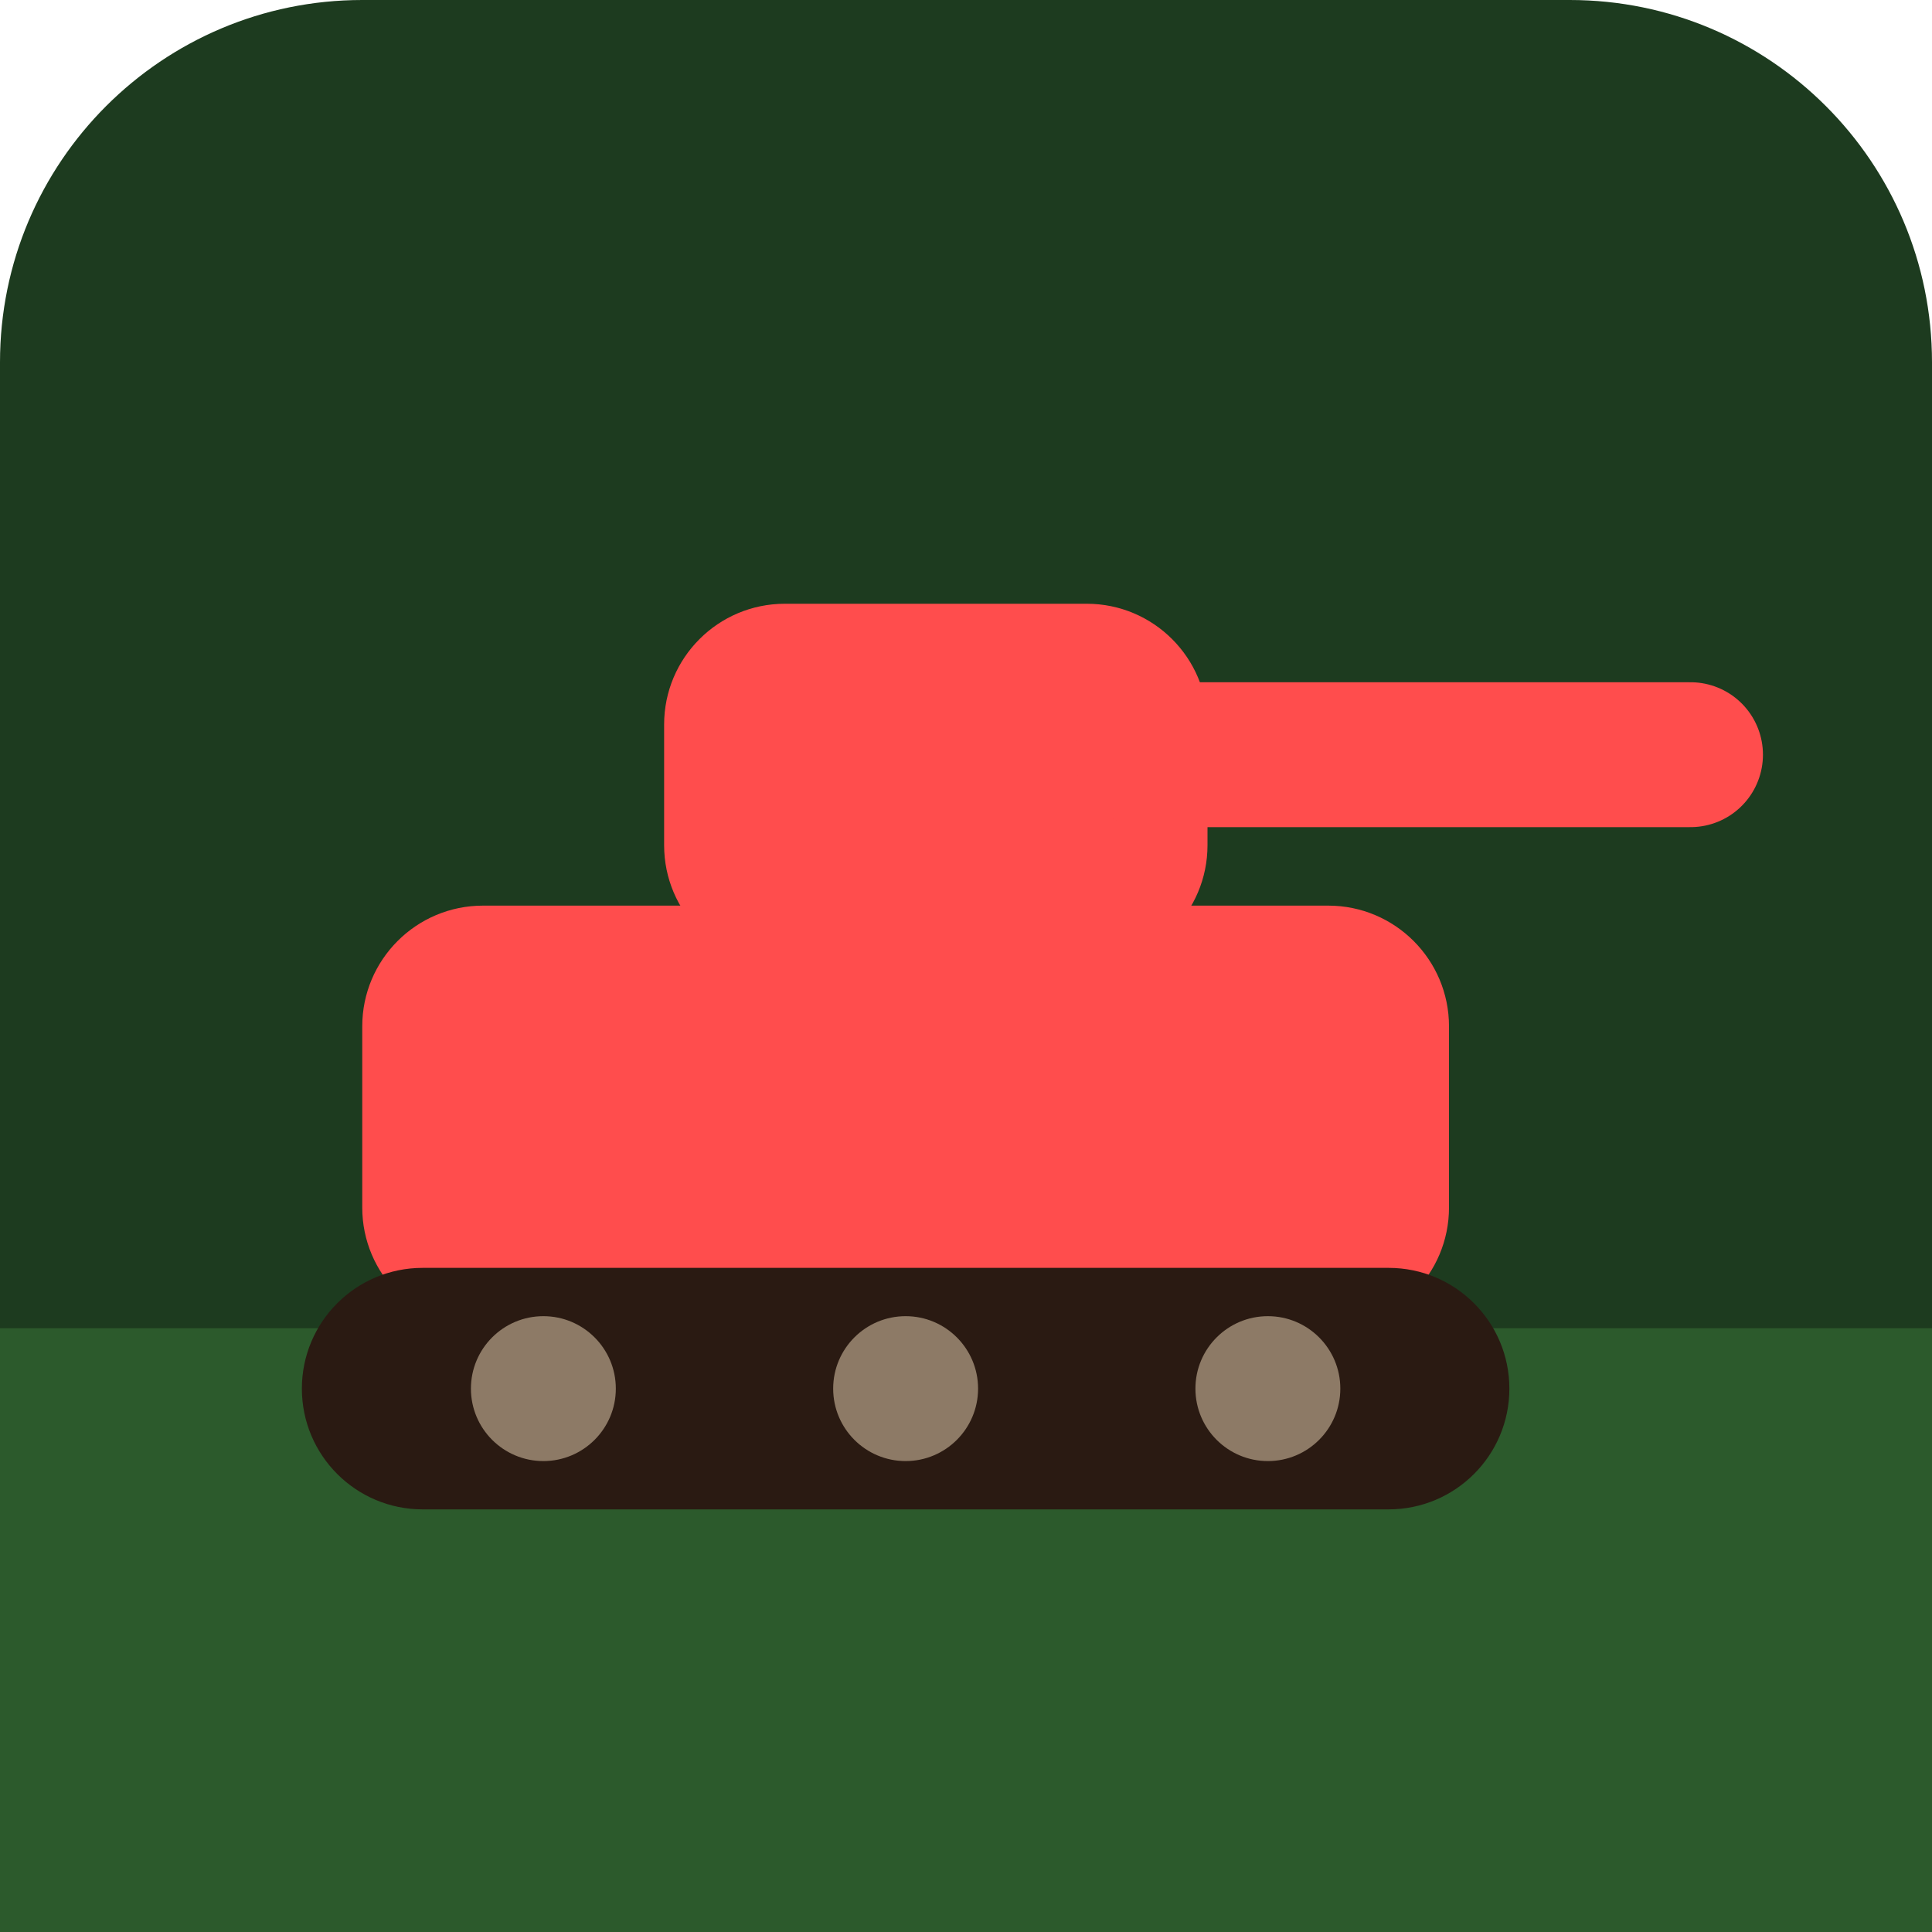
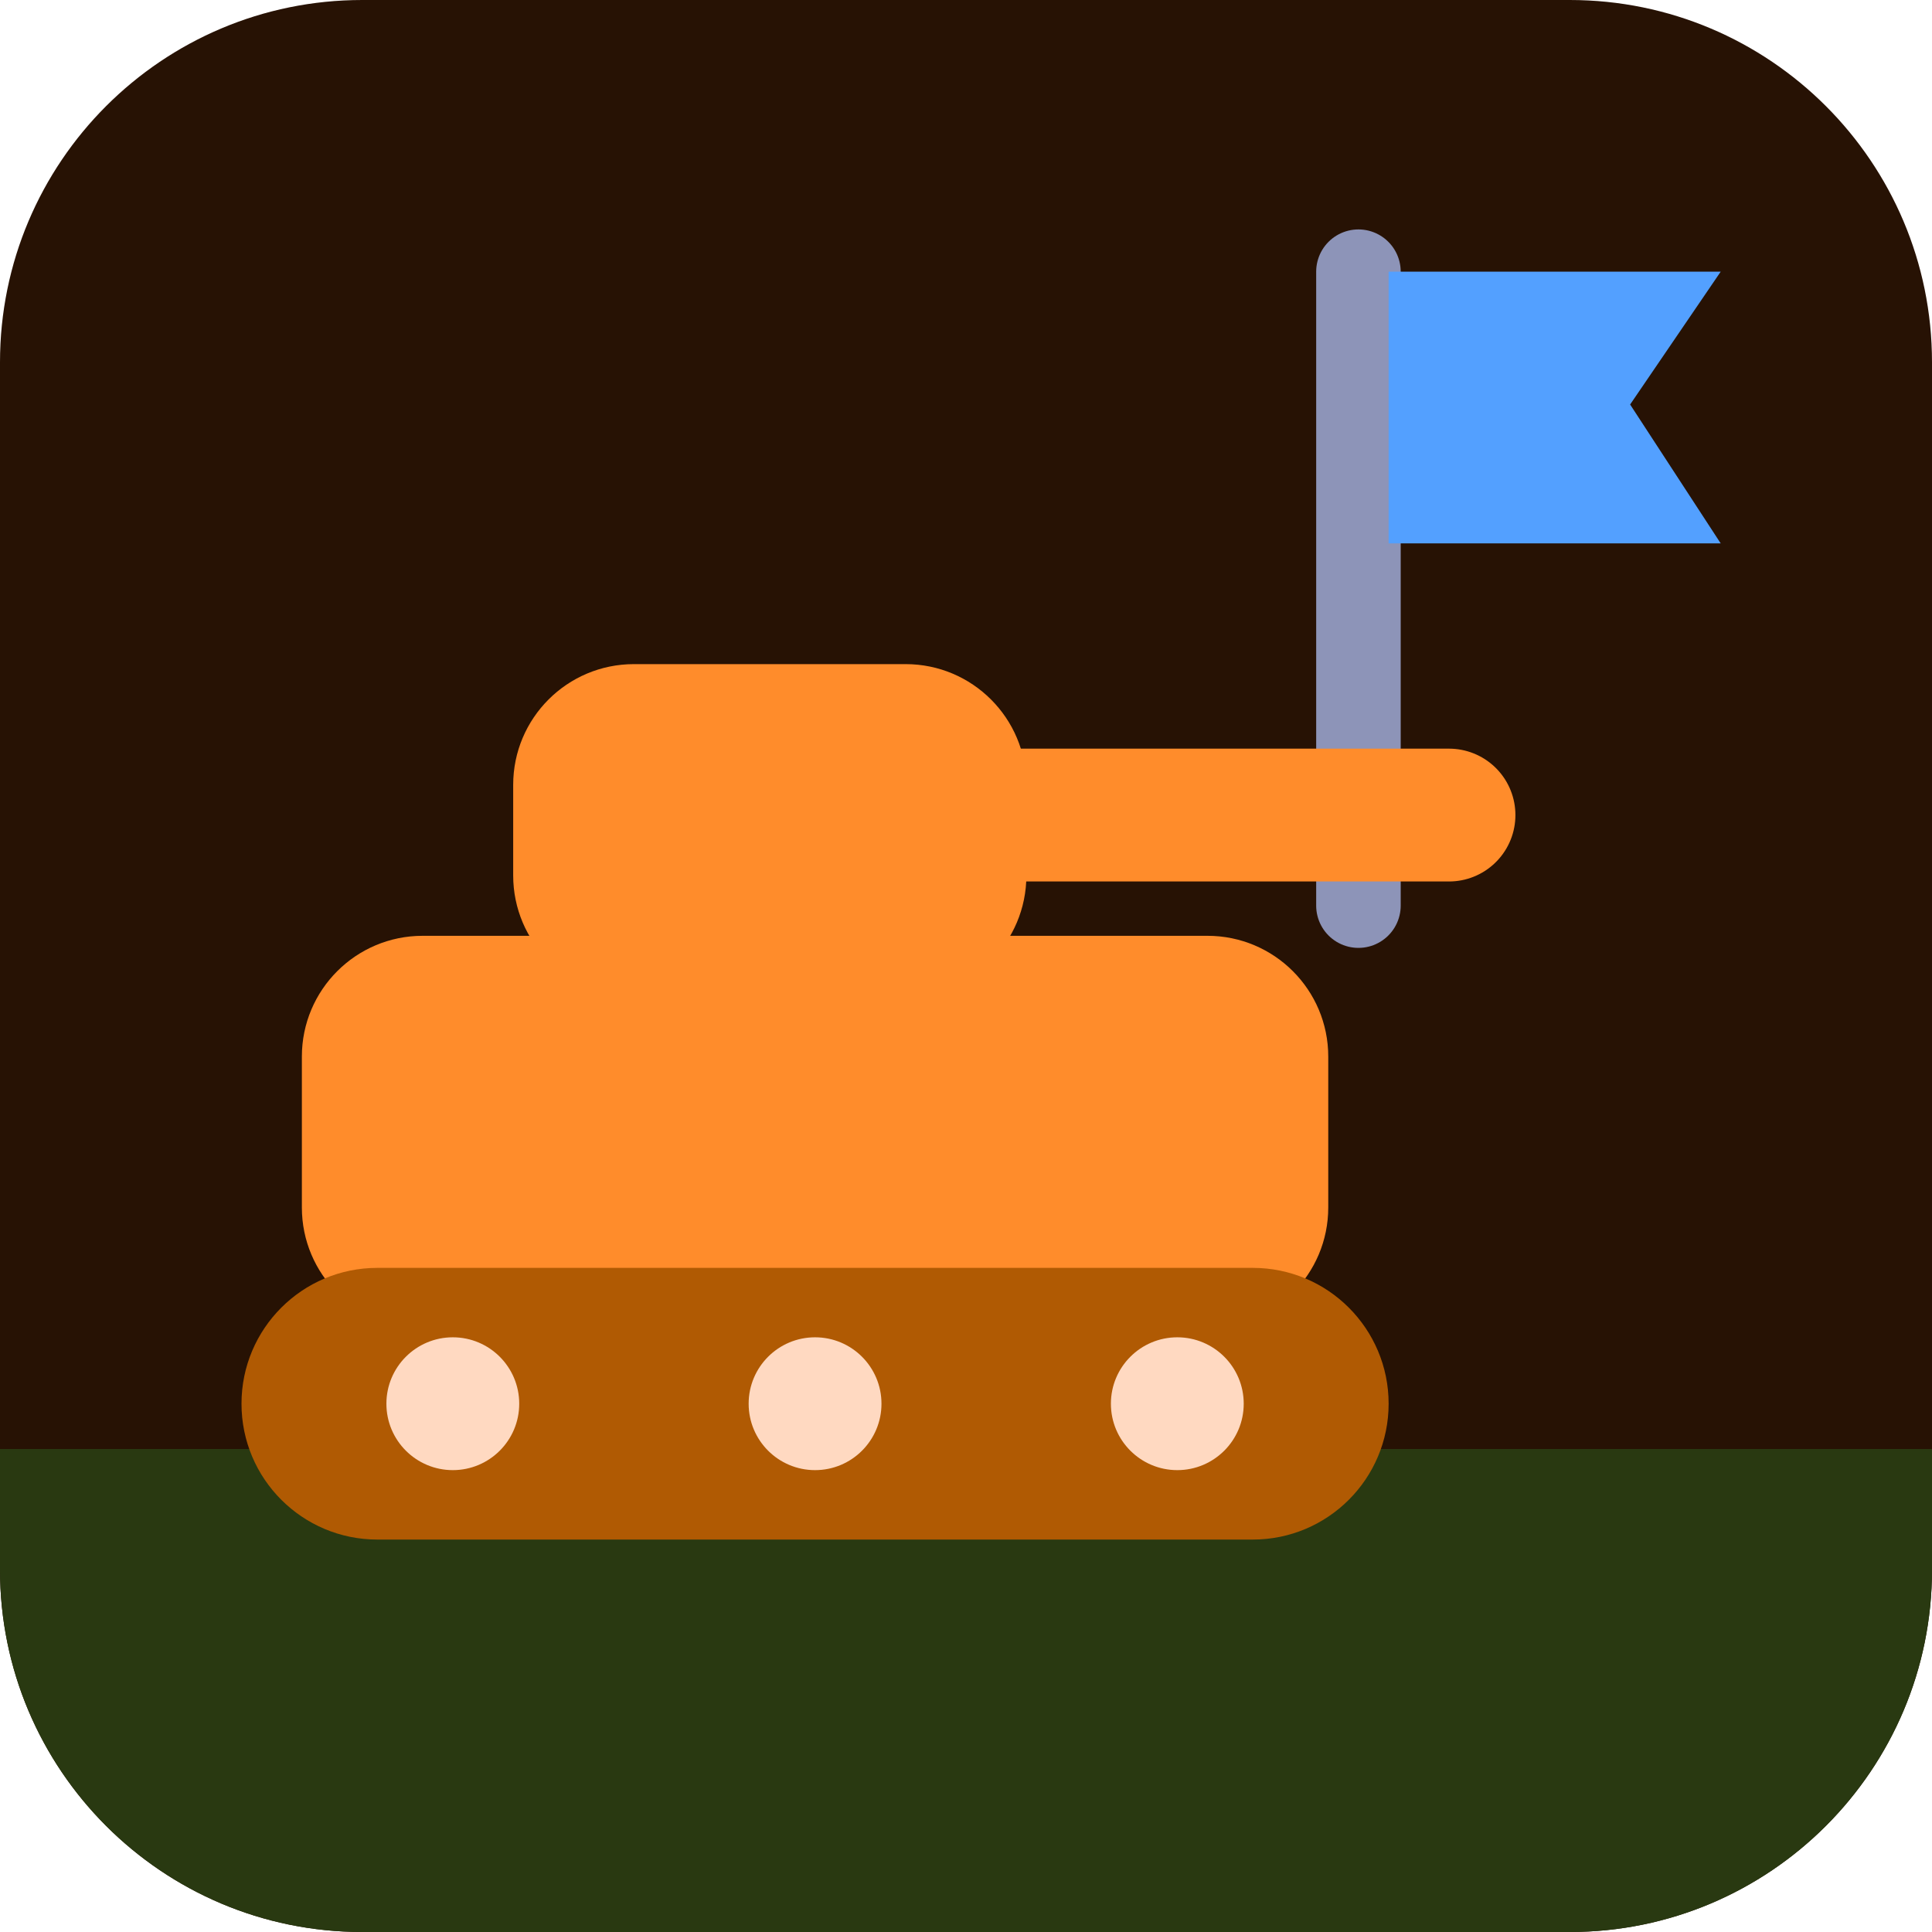
<svg xmlns="http://www.w3.org/2000/svg" viewBox="0 0 32 32">
-   <rect width="32" height="32" rx="6" fill="#1d3b1f" />
-   <path d="M0 22 H32 V32 H0Z" fill="#2c5a2c" />
-   <rect x="6" y="15" width="18" height="7" rx="2" fill="#ff4d4d" />
-   <rect x="11" y="10" width="9" height="6" rx="2" fill="#ff4d4d" />
-   <path d="M19 12.5 H28" stroke="#ff4d4d" stroke-width="2.4" stroke-linecap="round" />
-   <rect x="5" y="21" width="20" height="4" rx="2" fill="#2a1a12" />
-   <circle cx="9" cy="23" r="1.2" fill="#8d7a66" />
-   <circle cx="15" cy="23" r="1.2" fill="#8d7a66" />
-   <circle cx="21" cy="23" r="1.2" fill="#8d7a66" />
+   <clipPath id="tile">
+     <rect width="32" height="32" rx="6" />
+   </clipPath>
+   <rect width="32" height="32" rx="6" fill="#271204" />
+   <g clip-path="url(#tile)">
+     <path d="M0 24H32V32H0Z" fill="#293911" />
+   </g>
+   <path d="M22.5 4.5V15" stroke="#8d94b8" stroke-width="1.4" stroke-linecap="round" />
+   <path d="M23 4.5h5.5l-1.5 2.2 1.5 2.3H23z" fill="#53a0ff" />
+   <rect x="5" y="15.5" width="17" height="6.5" rx="2" fill="#ff8c2b" />
+   <rect x="8.5" y="11" width="8.5" height="5.5" rx="2" fill="#ff8c2b" />
+   <path d="M16 13.5H24" stroke="#ff8c2b" stroke-width="2.2" stroke-linecap="round" />
+   <rect x="4" y="21" width="19" height="4.5" rx="2.25" fill="#b05a03" />
+   <g fill="#ffd9c1">
+     <circle cx="7.5" cy="23.25" r="1.1" />
+     <circle cx="13.5" cy="23.25" r="1.1" />
+     <circle cx="19.5" cy="23.25" r="1.1" />
+   </g>
</svg>
